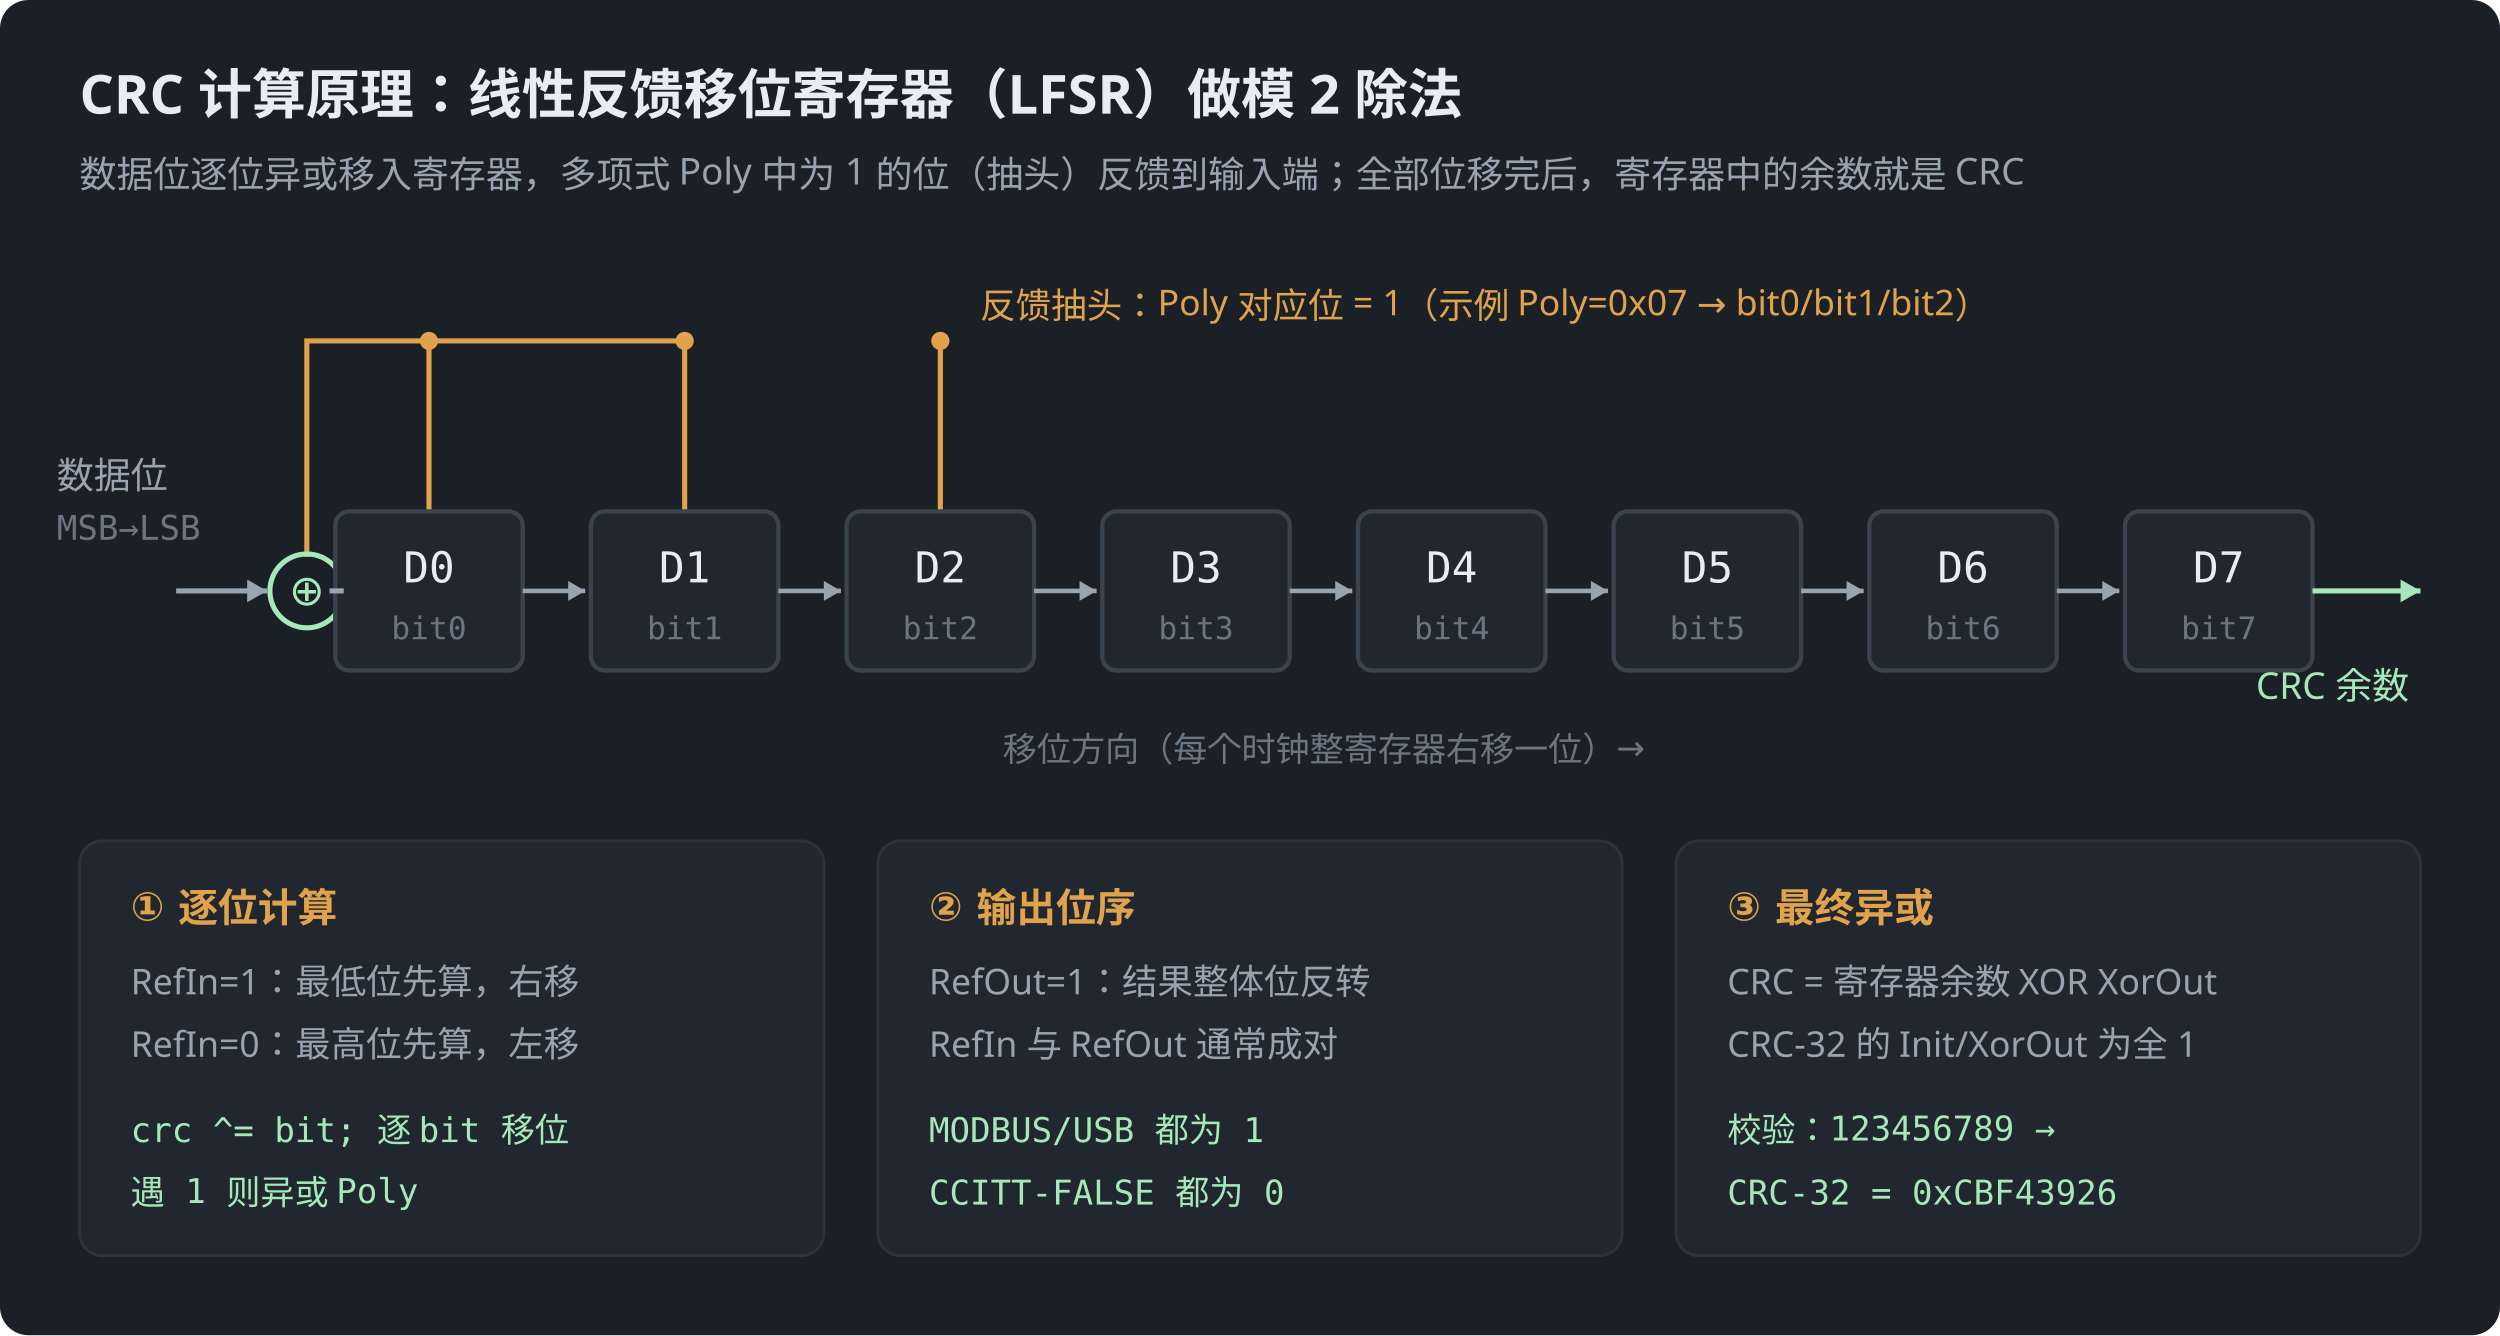
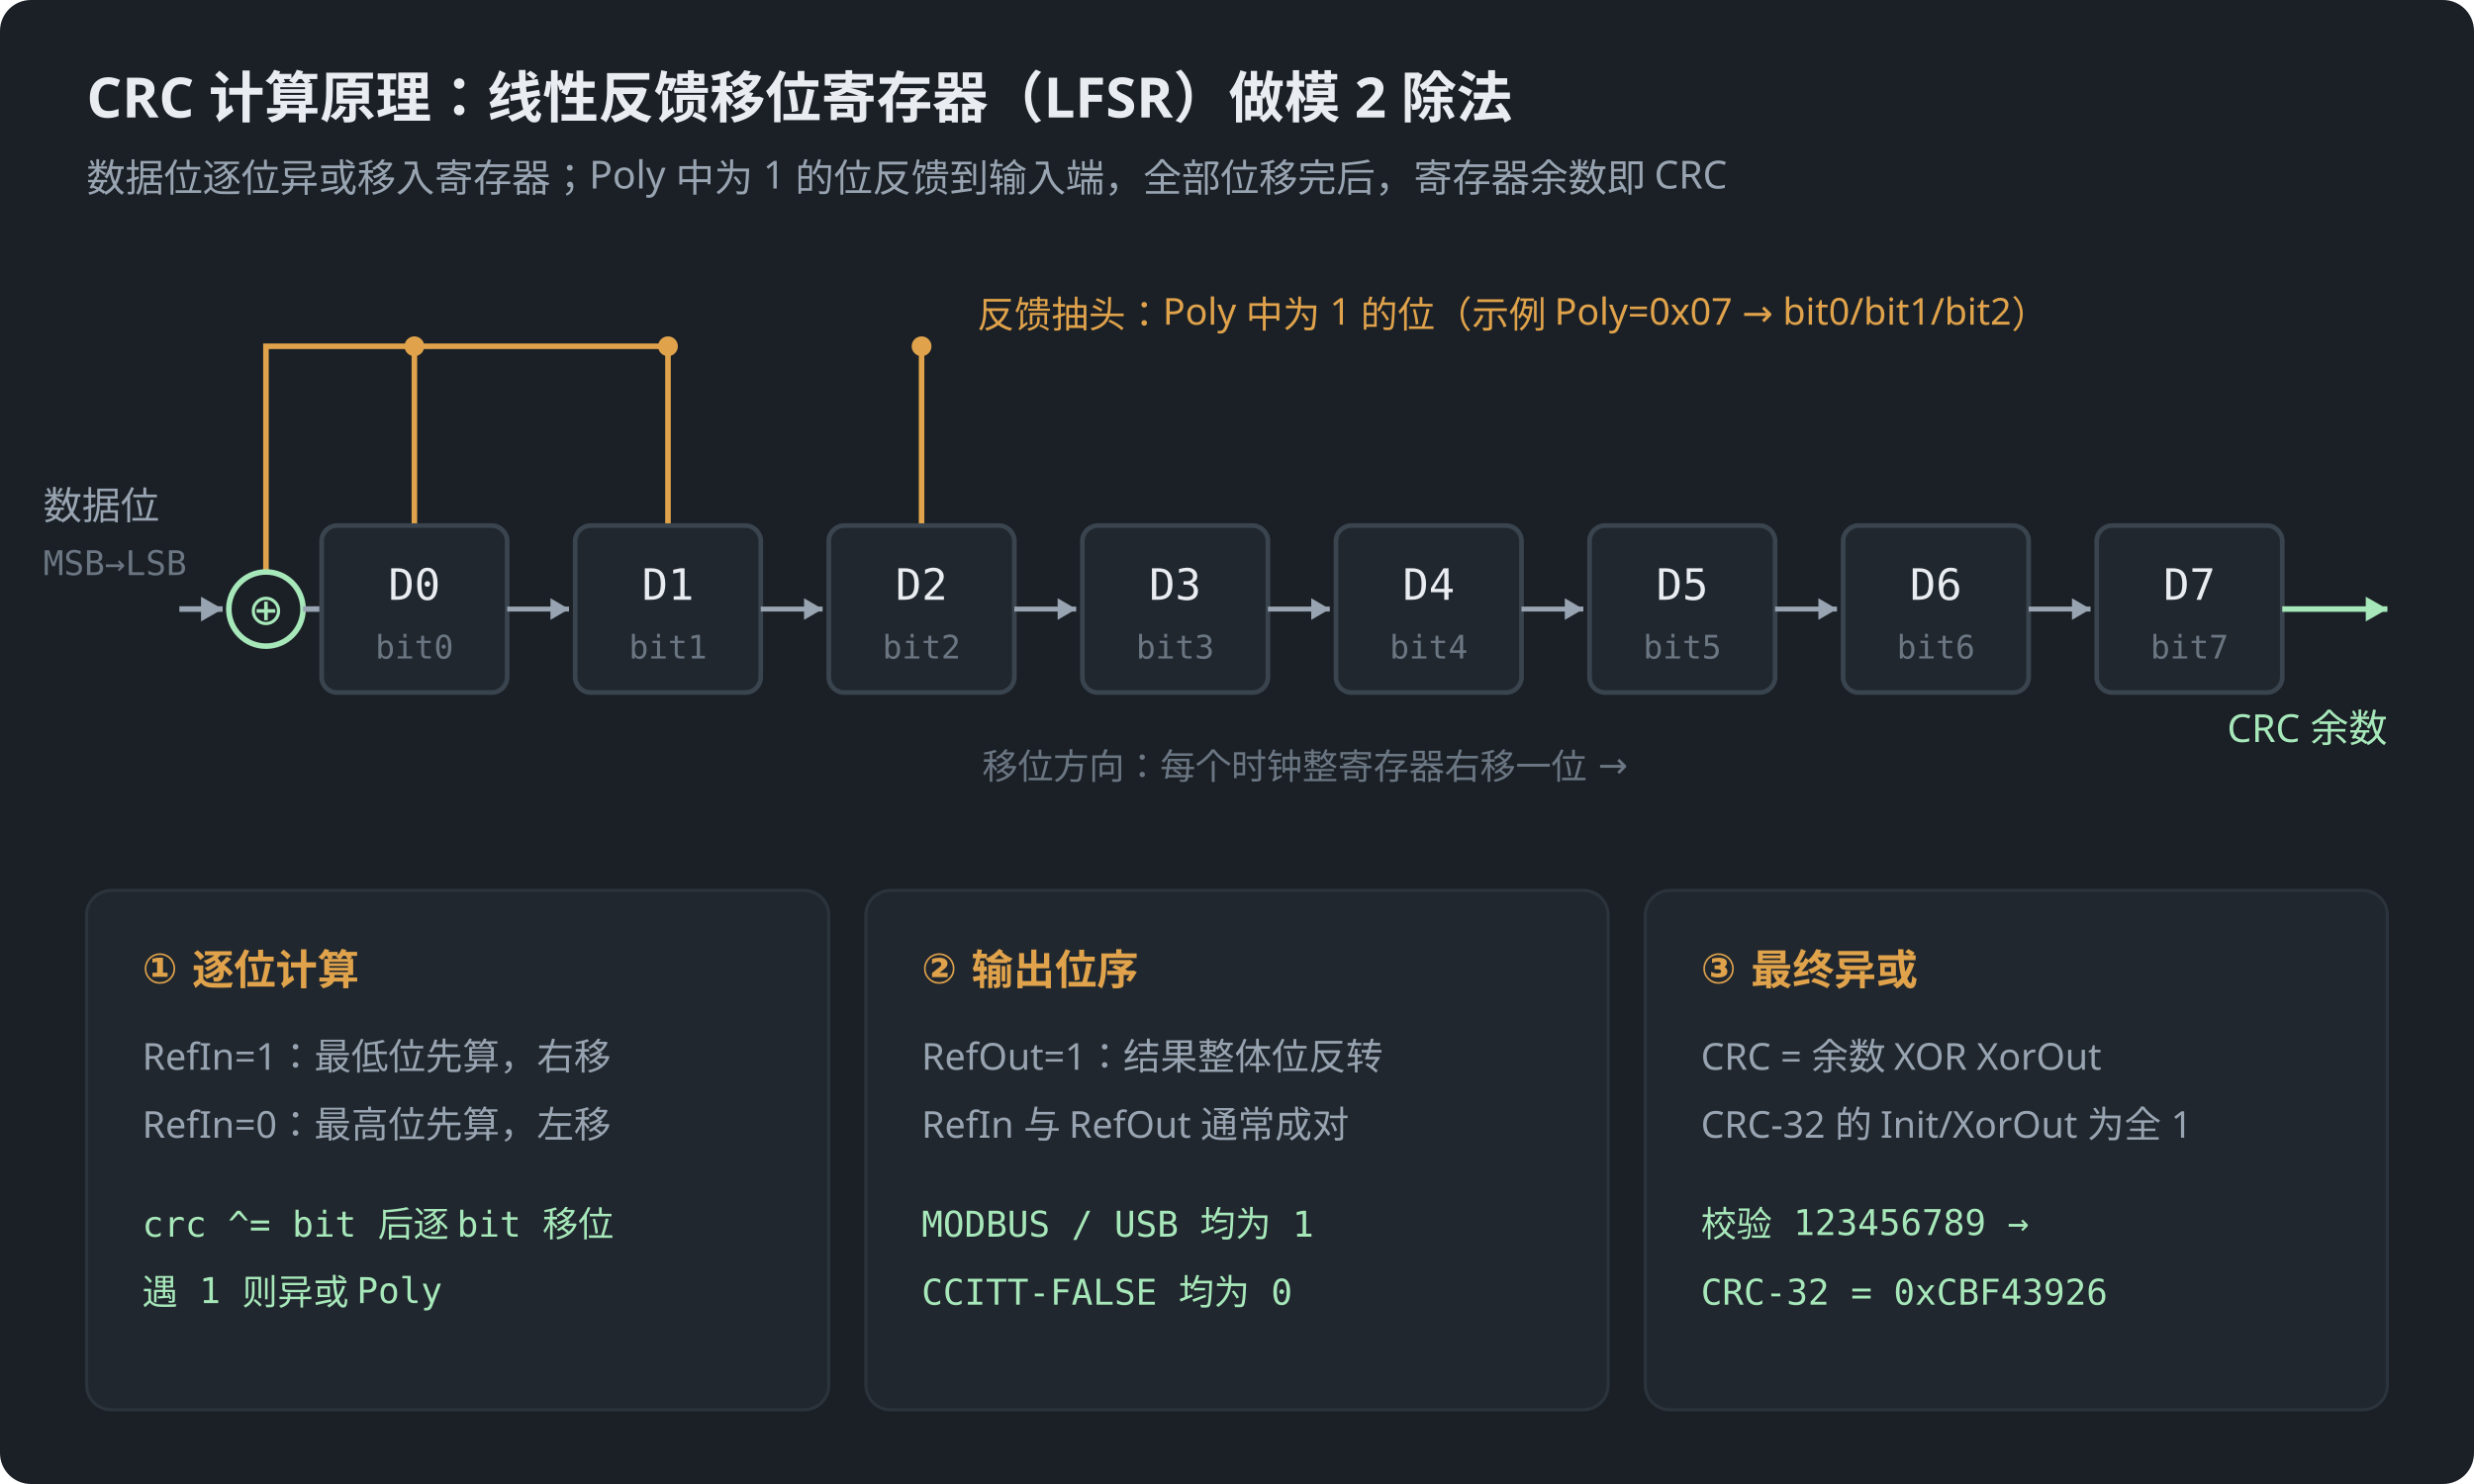
- <svg xmlns="http://www.w3.org/2000/svg" viewBox="0 0 880 470" font-family="'Microsoft YaHei','PingFang SC',sans-serif">
-   <rect x="0" y="0" width="880" height="470" rx="10" fill="#1b2026" />
-   <text x="28" y="40" font-size="19" font-weight="700" fill="#e9edf2">CRC 计算原理：线性反馈移位寄存器（LFSR）做模 2 除法</text>
-   <text x="28" y="66" font-size="13" fill="#98a4b1">数据位逐位异或移入寄存器，多项式 Poly 中为 1 的位（抽头）反馈到输入端；全部位移完后，寄存器中的余数就是 CRC</text>
-   <path d="M 151 180 L 151 120 L 241 120 M 241 180 L 241 120 M 331 180 L 331 120 M 151 120 L 108 120 L 108 196" fill="none" stroke="#e0a34b" stroke-width="1.8" />
-   <circle cx="151" cy="120" r="3.2" fill="#e0a34b" />
-   <circle cx="241" cy="120" r="3.2" fill="#e0a34b" />
-   <circle cx="331" cy="120" r="3.2" fill="#e0a34b" />
-   <text x="345" y="112" font-size="12.5" fill="#e0a34b">反馈抽头：Poly 对应位 = 1（示例 Poly=0x07 → bit0/bit1/bit2）</text>
-   <text x="20" y="172" font-size="13" fill="#98a4b1">数据位</text>
-   <text x="20" y="190" font-size="12" fill="#6b7683" font-family="Consolas,monospace">MSB→LSB</text>
-   <line x1="62" y1="208" x2="94" y2="208" stroke="#98a4b1" stroke-width="1.8" />
-   <polygon points="94,208 87,204 87,212" fill="#98a4b1" />
-   <circle cx="108" cy="208" r="13" fill="none" stroke="#a7e8ba" stroke-width="1.8" />
-   <text x="108" y="213" text-anchor="middle" font-size="15" fill="#a7e8ba">⊕</text>
-   <g font-family="Consolas,monospace" font-size="15" fill="#e9edf2">
-     <rect x="118" y="180" width="66" height="56" rx="5" fill="#21272e" stroke="#3a444f" stroke-width="1.5" />
-     <text x="151" y="205" text-anchor="middle">D0</text>
-     <text x="151" y="225" text-anchor="middle" font-size="11" fill="#6b7683">bit0</text>
-     <rect x="208" y="180" width="66" height="56" rx="5" fill="#21272e" stroke="#3a444f" stroke-width="1.5" />
-     <text x="241" y="205" text-anchor="middle">D1</text>
-     <text x="241" y="225" text-anchor="middle" font-size="11" fill="#6b7683">bit1</text>
-     <rect x="298" y="180" width="66" height="56" rx="5" fill="#21272e" stroke="#3a444f" stroke-width="1.5" />
-     <text x="331" y="205" text-anchor="middle">D2</text>
-     <text x="331" y="225" text-anchor="middle" font-size="11" fill="#6b7683">bit2</text>
-     <rect x="388" y="180" width="66" height="56" rx="5" fill="#21272e" stroke="#3a444f" stroke-width="1.5" />
-     <text x="421" y="205" text-anchor="middle">D3</text>
-     <text x="421" y="225" text-anchor="middle" font-size="11" fill="#6b7683">bit3</text>
-     <rect x="478" y="180" width="66" height="56" rx="5" fill="#21272e" stroke="#3a444f" stroke-width="1.5" />
-     <text x="511" y="205" text-anchor="middle">D4</text>
-     <text x="511" y="225" text-anchor="middle" font-size="11" fill="#6b7683">bit4</text>
-     <rect x="568" y="180" width="66" height="56" rx="5" fill="#21272e" stroke="#3a444f" stroke-width="1.5" />
-     <text x="601" y="205" text-anchor="middle">D5</text>
-     <text x="601" y="225" text-anchor="middle" font-size="11" fill="#6b7683">bit5</text>
-     <rect x="658" y="180" width="66" height="56" rx="5" fill="#21272e" stroke="#3a444f" stroke-width="1.5" />
-     <text x="691" y="205" text-anchor="middle">D6</text>
-     <text x="691" y="225" text-anchor="middle" font-size="11" fill="#6b7683">bit6</text>
-     <rect x="748" y="180" width="66" height="56" rx="5" fill="#21272e" stroke="#3a444f" stroke-width="1.5" />
-     <text x="781" y="205" text-anchor="middle">D7</text>
-     <text x="781" y="225" text-anchor="middle" font-size="11" fill="#6b7683">bit7</text>
+ <svg xmlns="http://www.w3.org/2000/svg" viewBox="0 0 800 480" font-family="'Microsoft YaHei','PingFang SC',sans-serif">
+   <rect x="0" y="0" width="800" height="480" rx="10" fill="#1b2026" />
+   <text x="28" y="38" font-size="18" font-weight="700" fill="#e9edf2">CRC 计算原理：线性反馈移位寄存器（LFSR）做模 2 除法</text>
+   <text x="28" y="62" font-size="12.5" fill="#98a4b1">数据位逐位异或移入寄存器；Poly 中为 1 的位反馈到输入端，全部位移完后，寄存器余数即 CRC</text>
+   <path d="M 134 170 L 134 112 L 216 112 M 216 170 L 216 112 M 298 170 L 298 112 M 134 112 L 86 112 L 86 185" fill="none" stroke="#e0a34b" stroke-width="1.8" />
+   <circle cx="134" cy="112" r="3.2" fill="#e0a34b" />
+   <circle cx="216" cy="112" r="3.2" fill="#e0a34b" />
+   <circle cx="298" cy="112" r="3.2" fill="#e0a34b" />
+   <text x="316" y="106" font-size="12" fill="#e0a34b">反馈抽头：Poly 中为 1 的位（示例 Poly=0x07 → bit0/bit1/bit2）</text>
+   <text x="14" y="168" font-size="12.5" fill="#98a4b1">数据位</text>
+   <text x="14" y="186" font-size="11" fill="#6b7683" font-family="Consolas,monospace">MSB→LSB</text>
+   <line x1="58" y1="197" x2="72" y2="197" stroke="#98a4b1" stroke-width="1.8" />
+   <polygon points="72,197 65,193 65,201" fill="#98a4b1" />
+   <circle cx="86" cy="197" r="12" fill="none" stroke="#a7e8ba" stroke-width="1.8" />
+   <text x="86" y="202" text-anchor="middle" font-size="14" fill="#a7e8ba">⊕</text>
+   <line x1="98" y1="197" x2="104" y2="197" stroke="#98a4b1" stroke-width="1.8" />
+   <g font-family="Consolas,monospace" font-size="14" fill="#e9edf2">
+     <rect x="104" y="170" width="60" height="54" rx="5" fill="#21272e" stroke="#3a444f" stroke-width="1.5" />
+     <text x="134" y="194" text-anchor="middle">D0</text>
+     <text x="134" y="213" text-anchor="middle" font-size="10.5" fill="#6b7683">bit0</text>
+     <rect x="186" y="170" width="60" height="54" rx="5" fill="#21272e" stroke="#3a444f" stroke-width="1.5" />
+     <text x="216" y="194" text-anchor="middle">D1</text>
+     <text x="216" y="213" text-anchor="middle" font-size="10.5" fill="#6b7683">bit1</text>
+     <rect x="268" y="170" width="60" height="54" rx="5" fill="#21272e" stroke="#3a444f" stroke-width="1.5" />
+     <text x="298" y="194" text-anchor="middle">D2</text>
+     <text x="298" y="213" text-anchor="middle" font-size="10.5" fill="#6b7683">bit2</text>
+     <rect x="350" y="170" width="60" height="54" rx="5" fill="#21272e" stroke="#3a444f" stroke-width="1.5" />
+     <text x="380" y="194" text-anchor="middle">D3</text>
+     <text x="380" y="213" text-anchor="middle" font-size="10.5" fill="#6b7683">bit3</text>
+     <rect x="432" y="170" width="60" height="54" rx="5" fill="#21272e" stroke="#3a444f" stroke-width="1.5" />
+     <text x="462" y="194" text-anchor="middle">D4</text>
+     <text x="462" y="213" text-anchor="middle" font-size="10.5" fill="#6b7683">bit4</text>
+     <rect x="514" y="170" width="60" height="54" rx="5" fill="#21272e" stroke="#3a444f" stroke-width="1.5" />
+     <text x="544" y="194" text-anchor="middle">D5</text>
+     <text x="544" y="213" text-anchor="middle" font-size="10.5" fill="#6b7683">bit5</text>
+     <rect x="596" y="170" width="60" height="54" rx="5" fill="#21272e" stroke="#3a444f" stroke-width="1.5" />
+     <text x="626" y="194" text-anchor="middle">D6</text>
+     <text x="626" y="213" text-anchor="middle" font-size="10.5" fill="#6b7683">bit6</text>
+     <rect x="678" y="170" width="60" height="54" rx="5" fill="#21272e" stroke="#3a444f" stroke-width="1.5" />
+     <text x="708" y="194" text-anchor="middle">D7</text>
+     <text x="708" y="213" text-anchor="middle" font-size="10.5" fill="#6b7683">bit7</text>
  </g>
  <g stroke="#98a4b1" stroke-width="1.6">
-     <line x1="184" y1="208" x2="206" y2="208" />
-     <polygon points="206,208 200,204.5 200,211.5" fill="#98a4b1" stroke="none" />
-     <line x1="274" y1="208" x2="296" y2="208" />
-     <polygon points="296,208 290,204.5 290,211.5" fill="#98a4b1" stroke="none" />
-     <line x1="364" y1="208" x2="386" y2="208" />
-     <polygon points="386,208 380,204.5 380,211.5" fill="#98a4b1" stroke="none" />
-     <line x1="454" y1="208" x2="476" y2="208" />
-     <polygon points="476,208 470,204.5 470,211.5" fill="#98a4b1" stroke="none" />
-     <line x1="544" y1="208" x2="566" y2="208" />
-     <polygon points="566,208 560,204.5 560,211.5" fill="#98a4b1" stroke="none" />
-     <line x1="634" y1="208" x2="656" y2="208" />
-     <polygon points="656,208 650,204.5 650,211.5" fill="#98a4b1" stroke="none" />
-     <line x1="724" y1="208" x2="746" y2="208" />
-     <polygon points="746,208 740,204.5 740,211.5" fill="#98a4b1" stroke="none" />
+     <line x1="164" y1="197" x2="184" y2="197" />
+     <polygon points="184,197 178,193.5 178,200.5" fill="#98a4b1" stroke="none" />
+     <line x1="246" y1="197" x2="266" y2="197" />
+     <polygon points="266,197 260,193.5 260,200.5" fill="#98a4b1" stroke="none" />
+     <line x1="328" y1="197" x2="348" y2="197" />
+     <polygon points="348,197 342,193.5 342,200.5" fill="#98a4b1" stroke="none" />
+     <line x1="410" y1="197" x2="430" y2="197" />
+     <polygon points="430,197 424,193.5 424,200.5" fill="#98a4b1" stroke="none" />
+     <line x1="492" y1="197" x2="512" y2="197" />
+     <polygon points="512,197 506,193.5 506,200.5" fill="#98a4b1" stroke="none" />
+     <line x1="574" y1="197" x2="594" y2="197" />
+     <polygon points="594,197 588,193.5 588,200.5" fill="#98a4b1" stroke="none" />
+     <line x1="656" y1="197" x2="676" y2="197" />
+     <polygon points="676,197 670,193.5 670,200.5" fill="#98a4b1" stroke="none" />
  </g>
-   <line x1="121" y1="208" x2="116" y2="208" stroke="#98a4b1" stroke-width="1.8" />
-   <line x1="814" y1="208" x2="852" y2="208" stroke="#a7e8ba" stroke-width="1.8" />
-   <polygon points="852,208 845,204 845,212" fill="#a7e8ba" />
-   <text x="848" y="246" text-anchor="end" font-size="13" fill="#a7e8ba">CRC 余数</text>
-   <text x="466" y="268" text-anchor="middle" font-size="12" fill="#6b7683">移位方向（每个时钟整寄存器右移一位）→</text>
+   <line x1="738" y1="197" x2="772" y2="197" stroke="#a7e8ba" stroke-width="1.8" />
+   <polygon points="772,197 765,193 765,201" fill="#a7e8ba" />
+   <text x="772" y="240" text-anchor="end" font-size="12.5" fill="#a7e8ba">CRC 余数</text>
+   <text x="422" y="252" text-anchor="middle" font-size="11.5" fill="#6b7683">移位方向：每个时钟整寄存器右移一位 →</text>
  <g>
-     <rect x="28" y="296" width="262" height="146" rx="8" fill="#21272e" stroke="#2b333c" />
-     <text x="46" y="324" font-size="14" font-weight="700" fill="#e0a34b">① 逐位计算</text>
-     <text x="46" y="350" font-size="12.5" fill="#98a4b1">RefIn=1：最低位先算，右移</text>
-     <text x="46" y="372" font-size="12.5" fill="#98a4b1">RefIn=0：最高位先算，左移</text>
-     <text x="46" y="402" font-family="Consolas,monospace" font-size="12" fill="#a7e8ba">crc ^= bit; 逐 bit 移位</text>
-     <text x="46" y="424" font-family="Consolas,monospace" font-size="12" fill="#a7e8ba">遇 1 则异或 Poly</text>
-     <rect x="309" y="296" width="262" height="146" rx="8" fill="#21272e" stroke="#2b333c" />
-     <text x="327" y="324" font-size="14" font-weight="700" fill="#e0a34b">② 输出位序</text>
-     <text x="327" y="350" font-size="12.5" fill="#98a4b1">RefOut=1：结果整体位反转</text>
-     <text x="327" y="372" font-size="12.5" fill="#98a4b1">RefIn 与 RefOut 通常成对</text>
-     <text x="327" y="402" font-family="Consolas,monospace" font-size="12" fill="#a7e8ba">MODBUS/USB 都为 1</text>
-     <text x="327" y="424" font-family="Consolas,monospace" font-size="12" fill="#a7e8ba">CCITT-FALSE 都为 0</text>
-     <rect x="590" y="296" width="262" height="146" rx="8" fill="#21272e" stroke="#2b333c" />
-     <text x="608" y="324" font-size="14" font-weight="700" fill="#e0a34b">③ 最终异或</text>
-     <text x="608" y="350" font-size="12.5" fill="#98a4b1">CRC = 寄存器余数 XOR XorOut</text>
-     <text x="608" y="372" font-size="12.5" fill="#98a4b1">CRC-32 的 Init/XorOut 为全 1</text>
-     <text x="608" y="402" font-family="Consolas,monospace" font-size="12" fill="#a7e8ba">校验：123456789 →</text>
-     <text x="608" y="424" font-family="Consolas,monospace" font-size="12" fill="#a7e8ba">CRC-32 = 0xCBF43926</text>
+     <rect x="28" y="288" width="240" height="168" rx="8" fill="#21272e" stroke="#2b333c" />
+     <text x="46" y="318" font-size="13.5" font-weight="700" fill="#e0a34b">① 逐位计算</text>
+     <text x="46" y="346" font-size="12" fill="#98a4b1">RefIn=1：最低位先算，右移</text>
+     <text x="46" y="368" font-size="12" fill="#98a4b1">RefIn=0：最高位先算，左移</text>
+     <text x="46" y="400" font-family="Consolas,monospace" font-size="11.5" fill="#a7e8ba">crc ^= bit 后逐 bit 移位</text>
+     <text x="46" y="422" font-family="Consolas,monospace" font-size="11.5" fill="#a7e8ba">遇 1 则异或 Poly</text>
+     <rect x="280" y="288" width="240" height="168" rx="8" fill="#21272e" stroke="#2b333c" />
+     <text x="298" y="318" font-size="13.5" font-weight="700" fill="#e0a34b">② 输出位序</text>
+     <text x="298" y="346" font-size="12" fill="#98a4b1">RefOut=1：结果整体位反转</text>
+     <text x="298" y="368" font-size="12" fill="#98a4b1">RefIn 与 RefOut 通常成对</text>
+     <text x="298" y="400" font-family="Consolas,monospace" font-size="11.5" fill="#a7e8ba">MODBUS / USB 均为 1</text>
+     <text x="298" y="422" font-family="Consolas,monospace" font-size="11.5" fill="#a7e8ba">CCITT-FALSE 均为 0</text>
+     <rect x="532" y="288" width="240" height="168" rx="8" fill="#21272e" stroke="#2b333c" />
+     <text x="550" y="318" font-size="13.5" font-weight="700" fill="#e0a34b">③ 最终异或</text>
+     <text x="550" y="346" font-size="12" fill="#98a4b1">CRC = 余数 XOR XorOut</text>
+     <text x="550" y="368" font-size="12" fill="#98a4b1">CRC-32 的 Init/XorOut 为全 1</text>
+     <text x="550" y="400" font-family="Consolas,monospace" font-size="11.5" fill="#a7e8ba">校验 123456789 →</text>
+     <text x="550" y="422" font-family="Consolas,monospace" font-size="11.5" fill="#a7e8ba">CRC-32 = 0xCBF43926</text>
  </g>
</svg>
